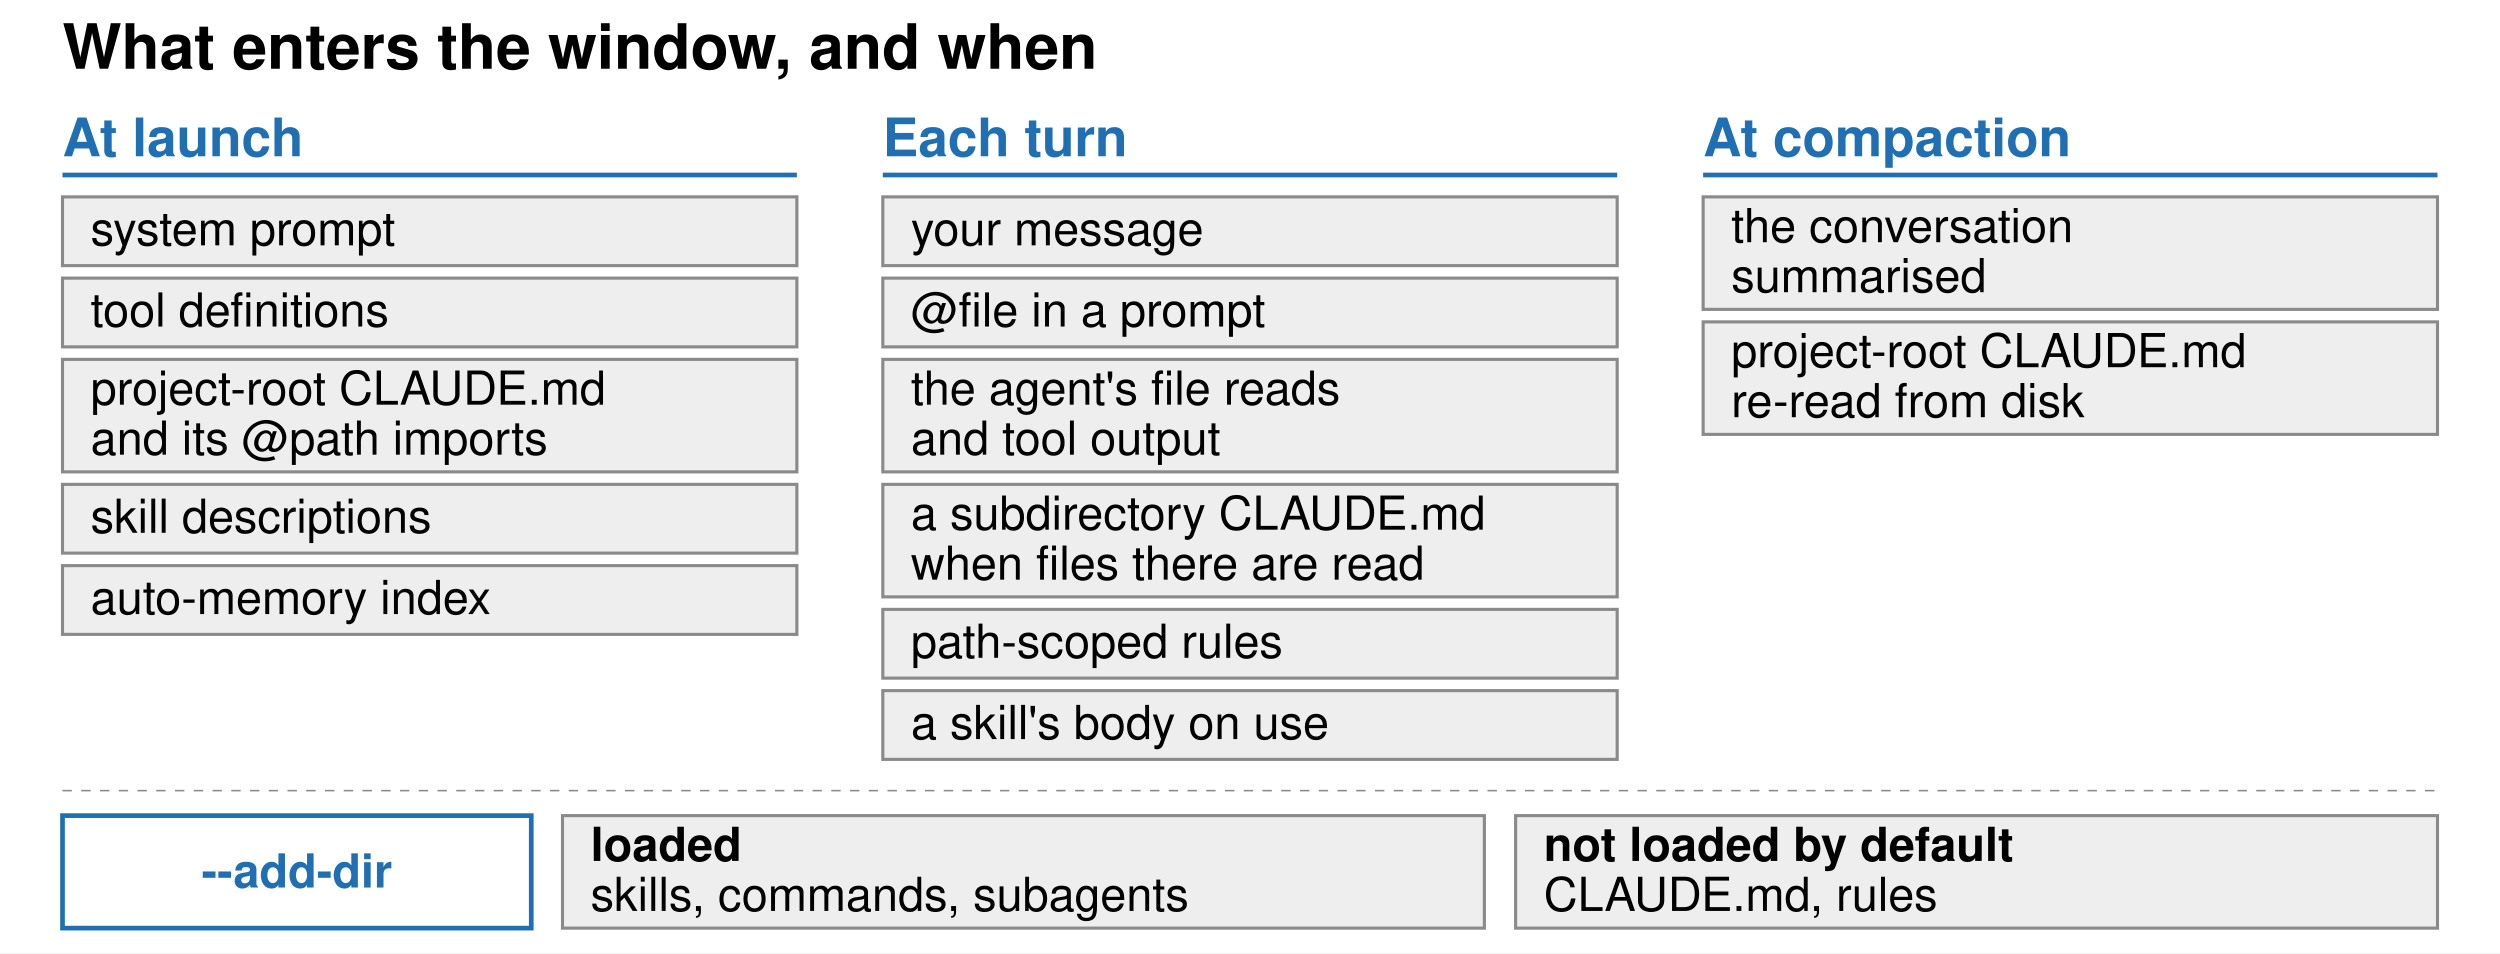
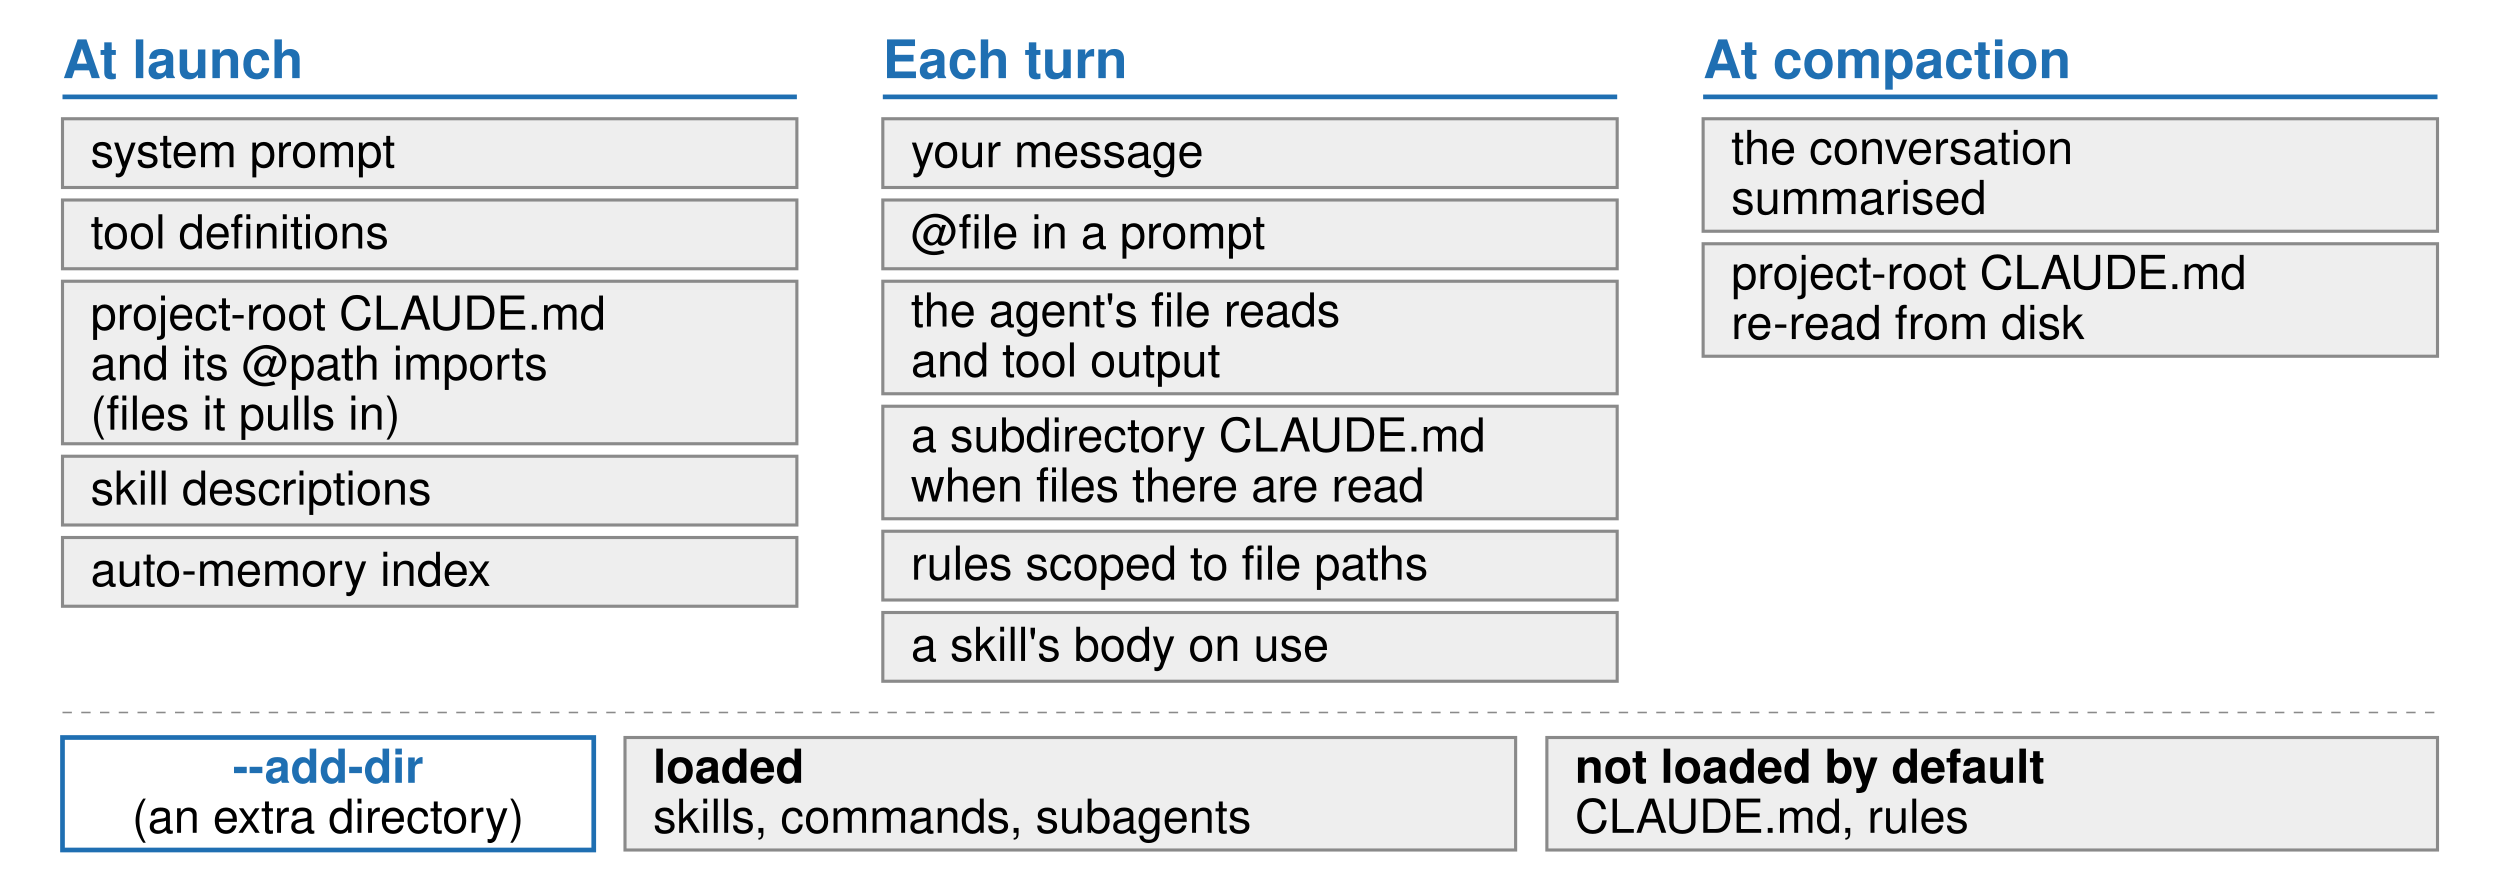
- <svg xmlns="http://www.w3.org/2000/svg" width="1600" height="610" viewBox="0 0 1600 610" font-family="Helvetica, Arial, 'Liberation Sans', sans-serif" fill="#000000">
+ <svg xmlns="http://www.w3.org/2000/svg" width="1600" height="560" viewBox="0 0 1600 560" font-family="Helvetica, Arial, 'Liberation Sans', sans-serif" fill="#000000">
  <style>
    .box   { fill: #eeeeee; stroke: #8a8a8a; stroke-width: 2; }
    .lbl   { font-size: 30px; }
    .head  { font-size: 34px; font-weight: bold; fill: #1f6fb2; }
    .rule  { stroke: #1f6fb2; stroke-width: 3; }
-     .title { font-size: 40px; font-weight: bold; }
    .tag   { fill: #ffffff; stroke: #1f6fb2; stroke-width: 3; }
    .taglbl{ font-size: 30px; font-weight: bold; fill: #1f6fb2; }
    .sub   { font-size: 30px; font-weight: bold; }
  </style>
-   <rect width="1600" height="610" fill="#ffffff" />
-   <text class="title" x="40" y="44">What enters the window, and when</text>
-   <text class="head" x="40" y="100">At launch</text>
-   <line class="rule" x1="40" y1="112" x2="510" y2="112" />
-   <rect class="box" x="40" y="126" width="470" height="44" />
-   <text class="lbl" x="58" y="157">system prompt</text>
-   <rect class="box" x="40" y="178" width="470" height="44" />
-   <text class="lbl" x="58" y="209">tool definitions</text>
-   <rect class="box" x="40" y="230" width="470" height="72" />
-   <text class="lbl" x="58" y="259">project-root CLAUDE.md</text>
-   <text class="lbl" x="58" y="291">and its @path imports</text>
-   <rect class="box" x="40" y="310" width="470" height="44" />
-   <text class="lbl" x="58" y="341">skill descriptions</text>
-   <rect class="box" x="40" y="362" width="470" height="44" />
-   <text class="lbl" x="58" y="393">auto-memory index</text>
-   <text class="head" x="565" y="100">Each turn</text>
-   <line class="rule" x1="565" y1="112" x2="1035" y2="112" />
-   <rect class="box" x="565" y="126" width="470" height="44" />
-   <text class="lbl" x="583" y="157">your message</text>
-   <rect class="box" x="565" y="178" width="470" height="44" />
-   <text class="lbl" x="583" y="209">@file in a prompt</text>
-   <rect class="box" x="565" y="230" width="470" height="72" />
-   <text class="lbl" x="583" y="259">the agent's file reads</text>
-   <text class="lbl" x="583" y="291">and tool output</text>
-   <rect class="box" x="565" y="310" width="470" height="72" />
-   <text class="lbl" x="583" y="339">a subdirectory CLAUDE.md</text>
-   <text class="lbl" x="583" y="371">when files there are read</text>
-   <rect class="box" x="565" y="390" width="470" height="44" />
-   <text class="lbl" x="583" y="421">path-scoped rules</text>
-   <rect class="box" x="565" y="442" width="470" height="44" />
-   <text class="lbl" x="583" y="473">a skill's body on use</text>
-   <text class="head" x="1090" y="100">At compaction</text>
-   <line class="rule" x1="1090" y1="112" x2="1560" y2="112" />
-   <rect class="box" x="1090" y="126" width="470" height="72" />
-   <text class="lbl" x="1108" y="155">the conversation</text>
-   <text class="lbl" x="1108" y="187">summarised</text>
-   <rect class="box" x="1090" y="206" width="470" height="72" />
-   <text class="lbl" x="1108" y="235">project-root CLAUDE.md</text>
-   <text class="lbl" x="1108" y="267">re-read from disk</text>
-   <line x1="40" y1="506" x2="1560" y2="506" stroke="#8a8a8a" stroke-width="1" stroke-dasharray="6 6" />
-   <rect class="tag" x="40" y="522" width="300" height="72" />
-   <text class="taglbl" x="190" y="568" text-anchor="middle">--add-dir</text>
-   <rect class="box" x="360" y="522" width="590" height="72" />
-   <text class="sub" x="378" y="551">loaded</text>
-   <text class="lbl" x="378" y="583">skills, commands, subagents</text>
-   <rect class="box" x="970" y="522" width="590" height="72" />
-   <text class="sub" x="988" y="551">not loaded by default</text>
-   <text class="lbl" x="988" y="583">CLAUDE.md, rules</text>
+   <rect width="1600" height="560" fill="#ffffff" />
+   <text class="head" x="40" y="50">At launch</text>
+   <line class="rule" x1="40" y1="62" x2="510" y2="62" />
+   <rect class="box" x="40" y="76" width="470" height="44" />
+   <text class="lbl" x="58" y="107">system prompt</text>
+   <rect class="box" x="40" y="128" width="470" height="44" />
+   <text class="lbl" x="58" y="159">tool definitions</text>
+   <rect class="box" x="40" y="180" width="470" height="104" />
+   <text class="lbl" x="58" y="211">project-root CLAUDE.md</text>
+   <text class="lbl" x="58" y="243">and its @path imports</text>
+   <text class="lbl" x="58" y="275">(files it pulls in)</text>
+   <rect class="box" x="40" y="292" width="470" height="44" />
+   <text class="lbl" x="58" y="323">skill descriptions</text>
+   <rect class="box" x="40" y="344" width="470" height="44" />
+   <text class="lbl" x="58" y="375">auto-memory index</text>
+   <text class="head" x="565" y="50">Each turn</text>
+   <line class="rule" x1="565" y1="62" x2="1035" y2="62" />
+   <rect class="box" x="565" y="76" width="470" height="44" />
+   <text class="lbl" x="583" y="107">your message</text>
+   <rect class="box" x="565" y="128" width="470" height="44" />
+   <text class="lbl" x="583" y="159">@file in a prompt</text>
+   <rect class="box" x="565" y="180" width="470" height="72" />
+   <text class="lbl" x="583" y="209">the agent's file reads</text>
+   <text class="lbl" x="583" y="241">and tool output</text>
+   <rect class="box" x="565" y="260" width="470" height="72" />
+   <text class="lbl" x="583" y="289">a subdirectory CLAUDE.md</text>
+   <text class="lbl" x="583" y="321">when files there are read</text>
+   <rect class="box" x="565" y="340" width="470" height="44" />
+   <text class="lbl" x="583" y="371">rules scoped to file paths</text>
+   <rect class="box" x="565" y="392" width="470" height="44" />
+   <text class="lbl" x="583" y="423">a skill's body on use</text>
+   <text class="head" x="1090" y="50">At compaction</text>
+   <line class="rule" x1="1090" y1="62" x2="1560" y2="62" />
+   <rect class="box" x="1090" y="76" width="470" height="72" />
+   <text class="lbl" x="1108" y="105">the conversation</text>
+   <text class="lbl" x="1108" y="137">summarised</text>
+   <rect class="box" x="1090" y="156" width="470" height="72" />
+   <text class="lbl" x="1108" y="185">project-root CLAUDE.md</text>
+   <text class="lbl" x="1108" y="217">re-read from disk</text>
+   <line x1="40" y1="456" x2="1560" y2="456" stroke="#8a8a8a" stroke-width="1" stroke-dasharray="6 6" />
+   <rect class="tag" x="40" y="472" width="340" height="72" />
+   <text class="taglbl" x="210" y="501" text-anchor="middle">--add-dir</text>
+   <text class="lbl" x="210" y="533" text-anchor="middle">(an extra directory)</text>
+   <rect class="box" x="400" y="472" width="570" height="72" />
+   <text class="sub" x="418" y="501">loaded</text>
+   <text class="lbl" x="418" y="533">skills, commands, subagents</text>
+   <rect class="box" x="990" y="472" width="570" height="72" />
+   <text class="sub" x="1008" y="501">not loaded by default</text>
+   <text class="lbl" x="1008" y="533">CLAUDE.md, rules</text>
</svg>
